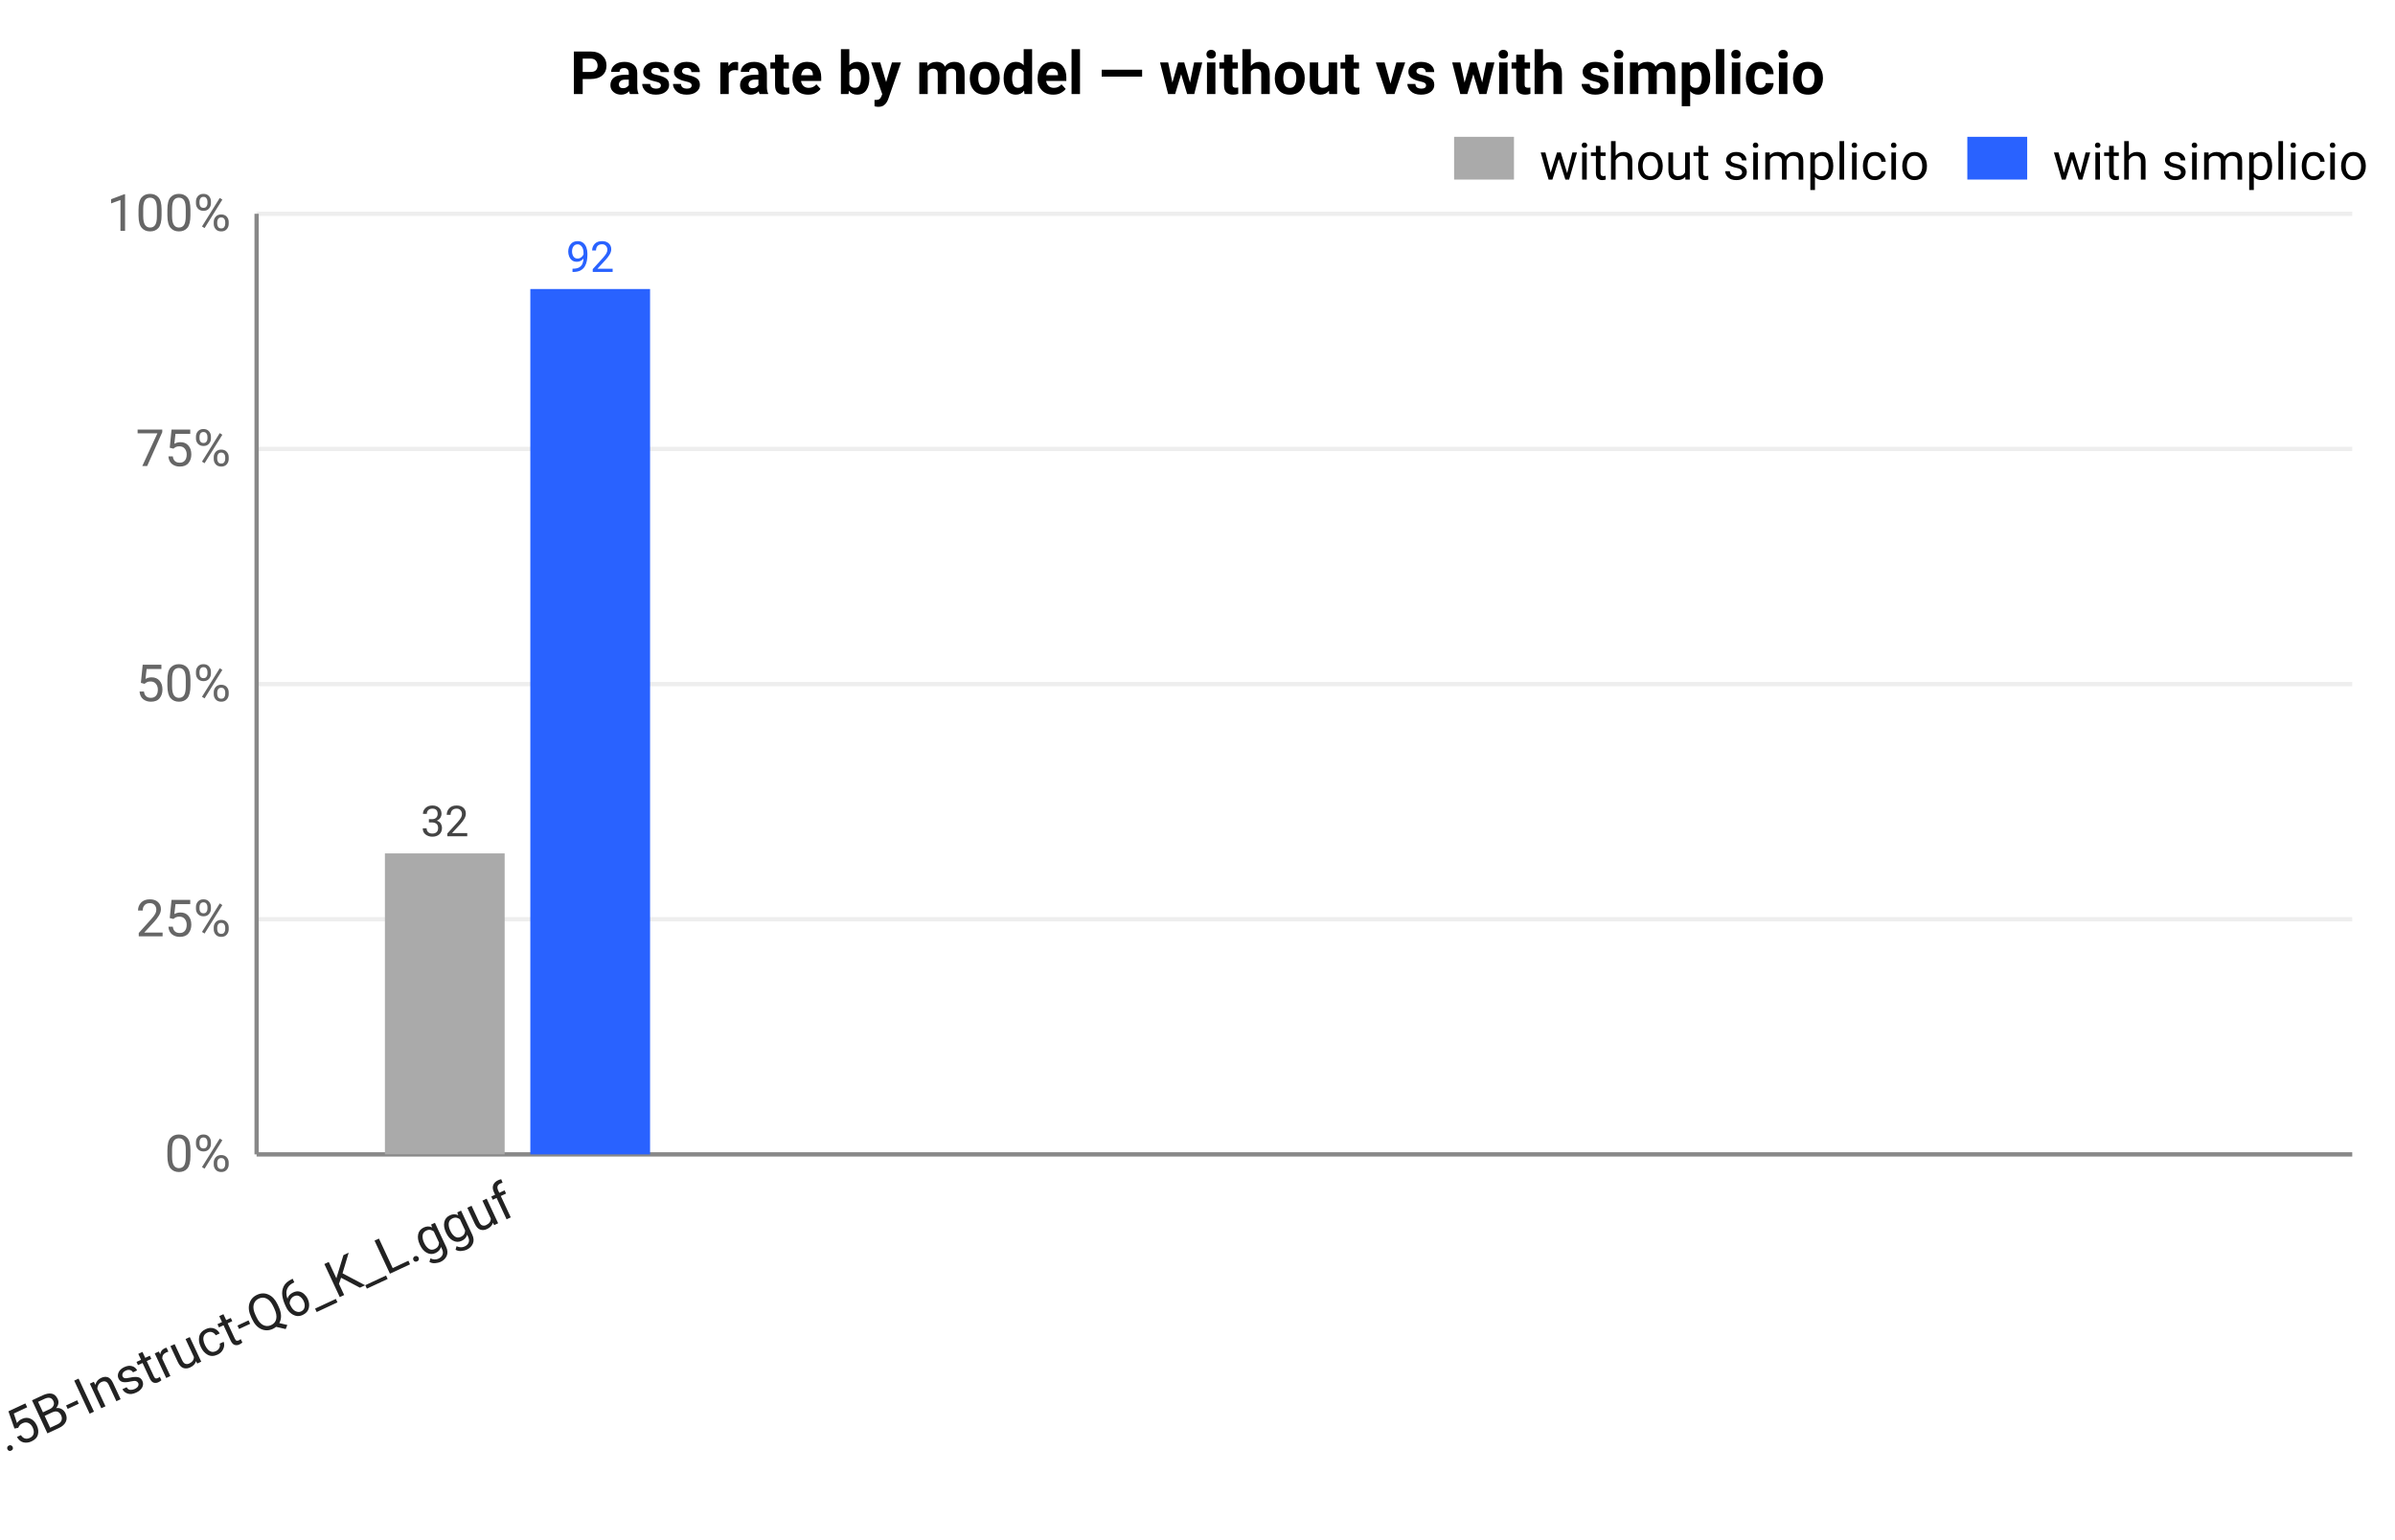
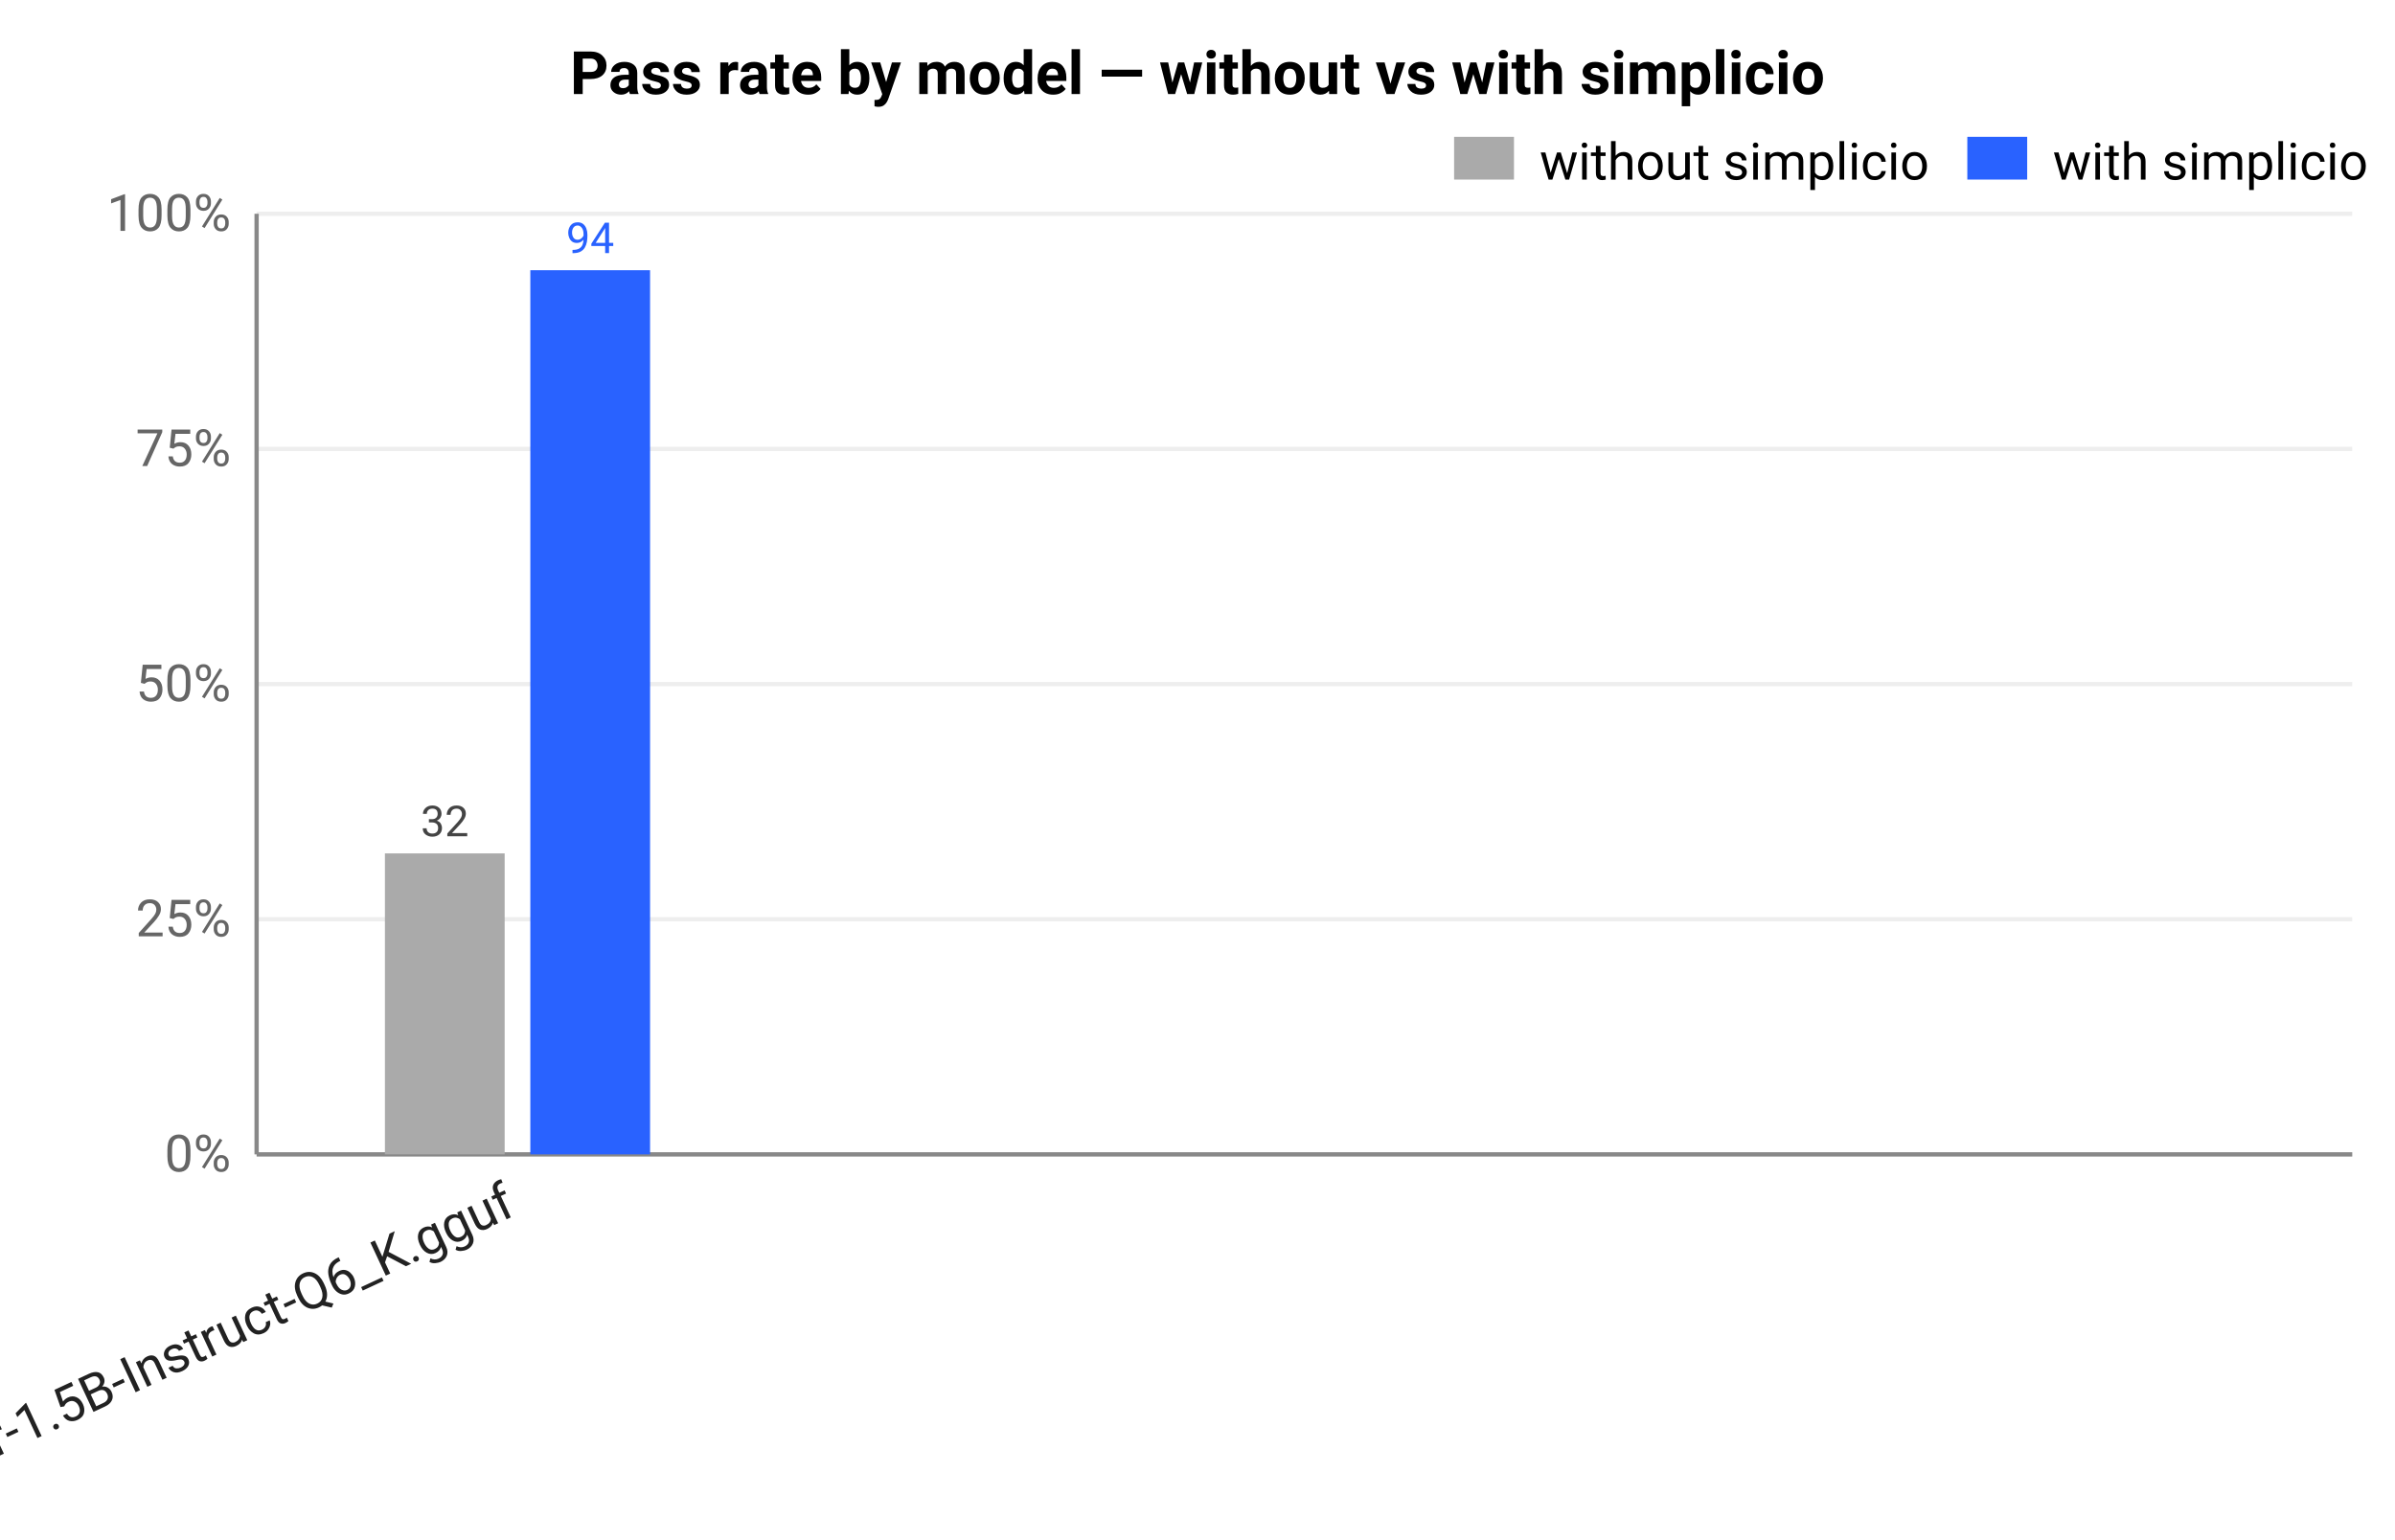
<svg xmlns="http://www.w3.org/2000/svg" viewBox="0 0 560 360" font-family="-apple-system,Segoe UI,Roboto,sans-serif" font-size="12">
  <style>.bar-sem{fill:#aaa}.bar-com{fill:#2962ff}.lbl{fill:#222}.ax{stroke:#888;stroke-width:1}.grid{stroke:#eee;stroke-width:1}</style>
  <text x="280.0" y="22" text-anchor="middle" font-weight="600" font-size="14">Pass rate by model — without vs with simplicio</text>
  <line x1="60" y1="50.0" x2="550" y2="50.0" class="grid" />
  <text x="54" y="54.0" text-anchor="end" fill="#666">100%</text>
  <line x1="60" y1="105.0" x2="550" y2="105.0" class="grid" />
  <text x="54" y="109.0" text-anchor="end" fill="#666">75%</text>
  <line x1="60" y1="160.0" x2="550" y2="160.0" class="grid" />
  <text x="54" y="164.0" text-anchor="end" fill="#666">50%</text>
  <line x1="60" y1="215.0" x2="550" y2="215.0" class="grid" />
  <text x="54" y="219.0" text-anchor="end" fill="#666">25%</text>
  <line x1="60" y1="270.0" x2="550" y2="270.0" class="grid" />
  <text x="54" y="274.0" text-anchor="end" fill="#666">0%</text>
  <line x1="60" y1="270" x2="550" y2="270" class="ax" />
  <line x1="60" y1="50" x2="60" y2="270" class="ax" />
  <rect x="90" y="199.6" width="28" height="70.4" class="bar-sem" />
-   <rect x="124" y="67.6" width="28" height="202.4" class="bar-com" />
+   <rect x="124" y="63.2" width="28" height="206.8" class="bar-com" />
  <text x="104.0" y="195.6" text-anchor="middle" fill="#444" font-size="10">32</text>
-   <text x="138.0" y="63.6" text-anchor="middle" fill="#2962ff" font-size="10">92</text>
-   <text x="121" y="284" transform="rotate(-25 121 284)" text-anchor="end" class="lbl">Qwen2.5-Coder-1.5B-Instruct-Q6_K_L.gguf</text>
+   <text x="138.0" y="59.2" text-anchor="middle" fill="#2962ff" font-size="10">94</text>
+   <text x="121" y="284" transform="rotate(-25 121 284)" text-anchor="end" class="lbl">Qwen2.5-Coder-1.5B-Instruct-Q6_K.gguf</text>
  <rect x="340" y="32" width="14" height="10" class="bar-sem" />
  <text x="360" y="42">without simplicio</text>
  <rect x="460" y="32" width="14" height="10" class="bar-com" />
  <text x="480" y="42">with simplicio</text>
</svg>
